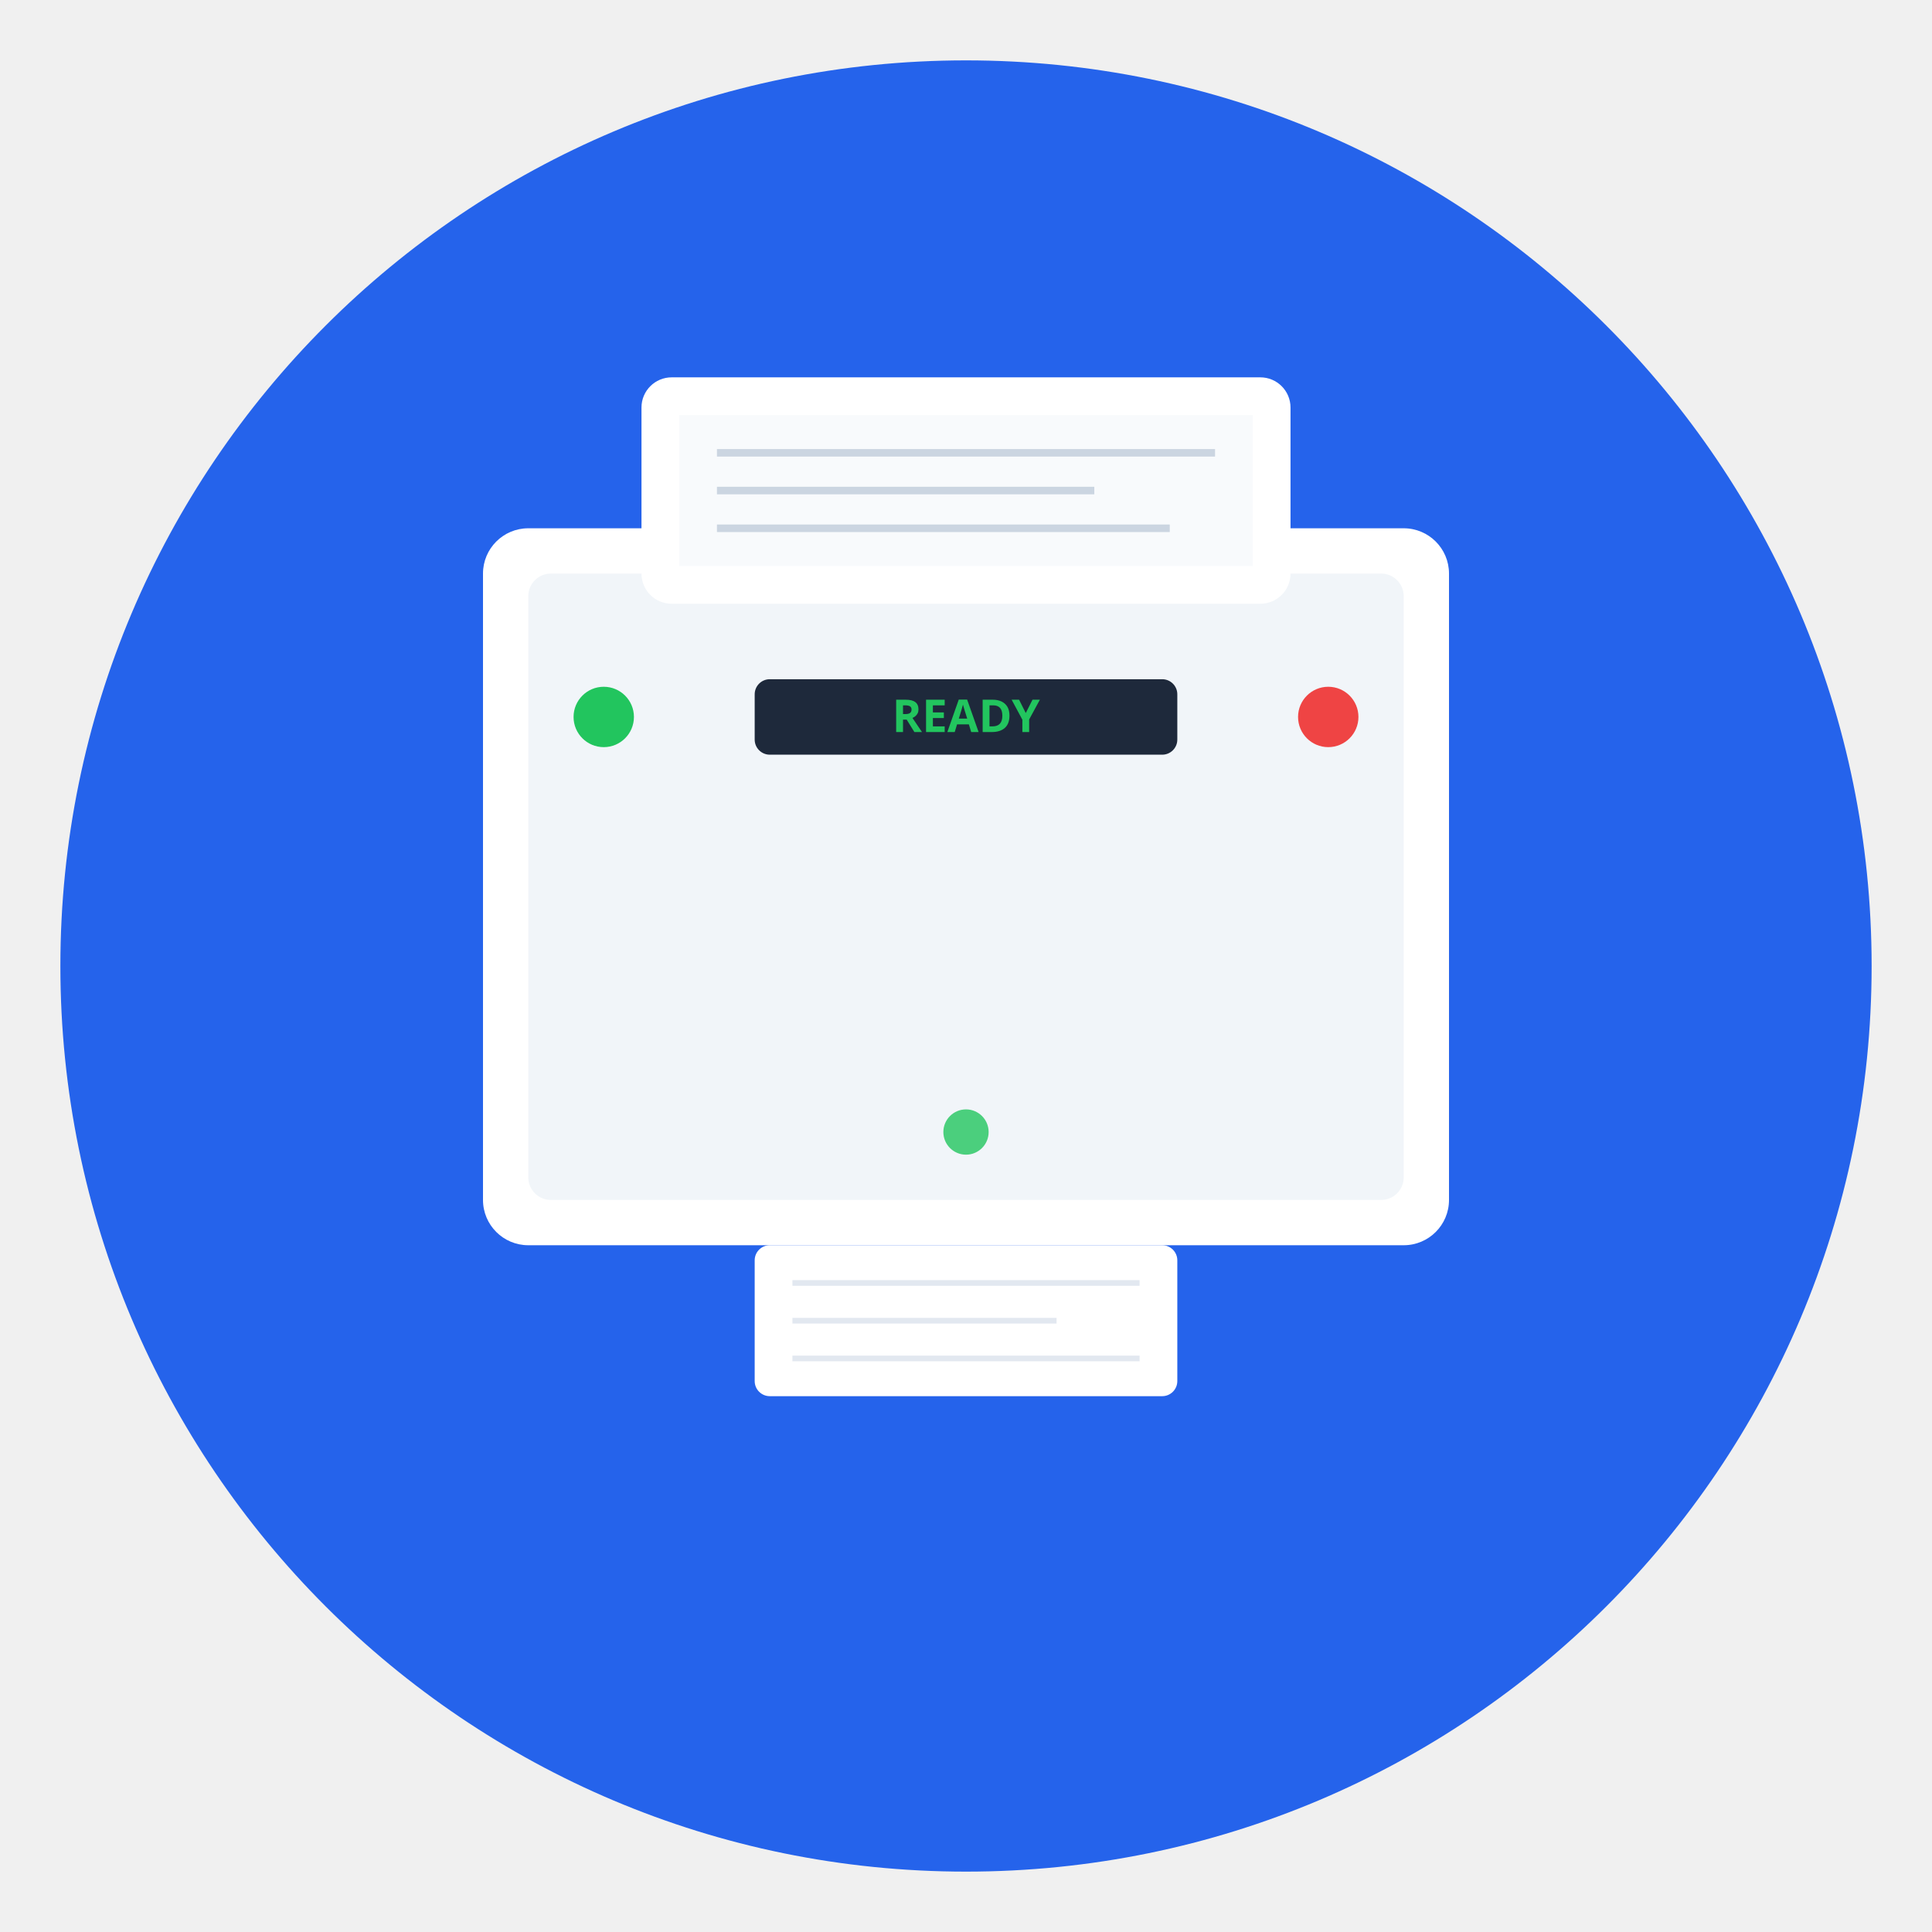
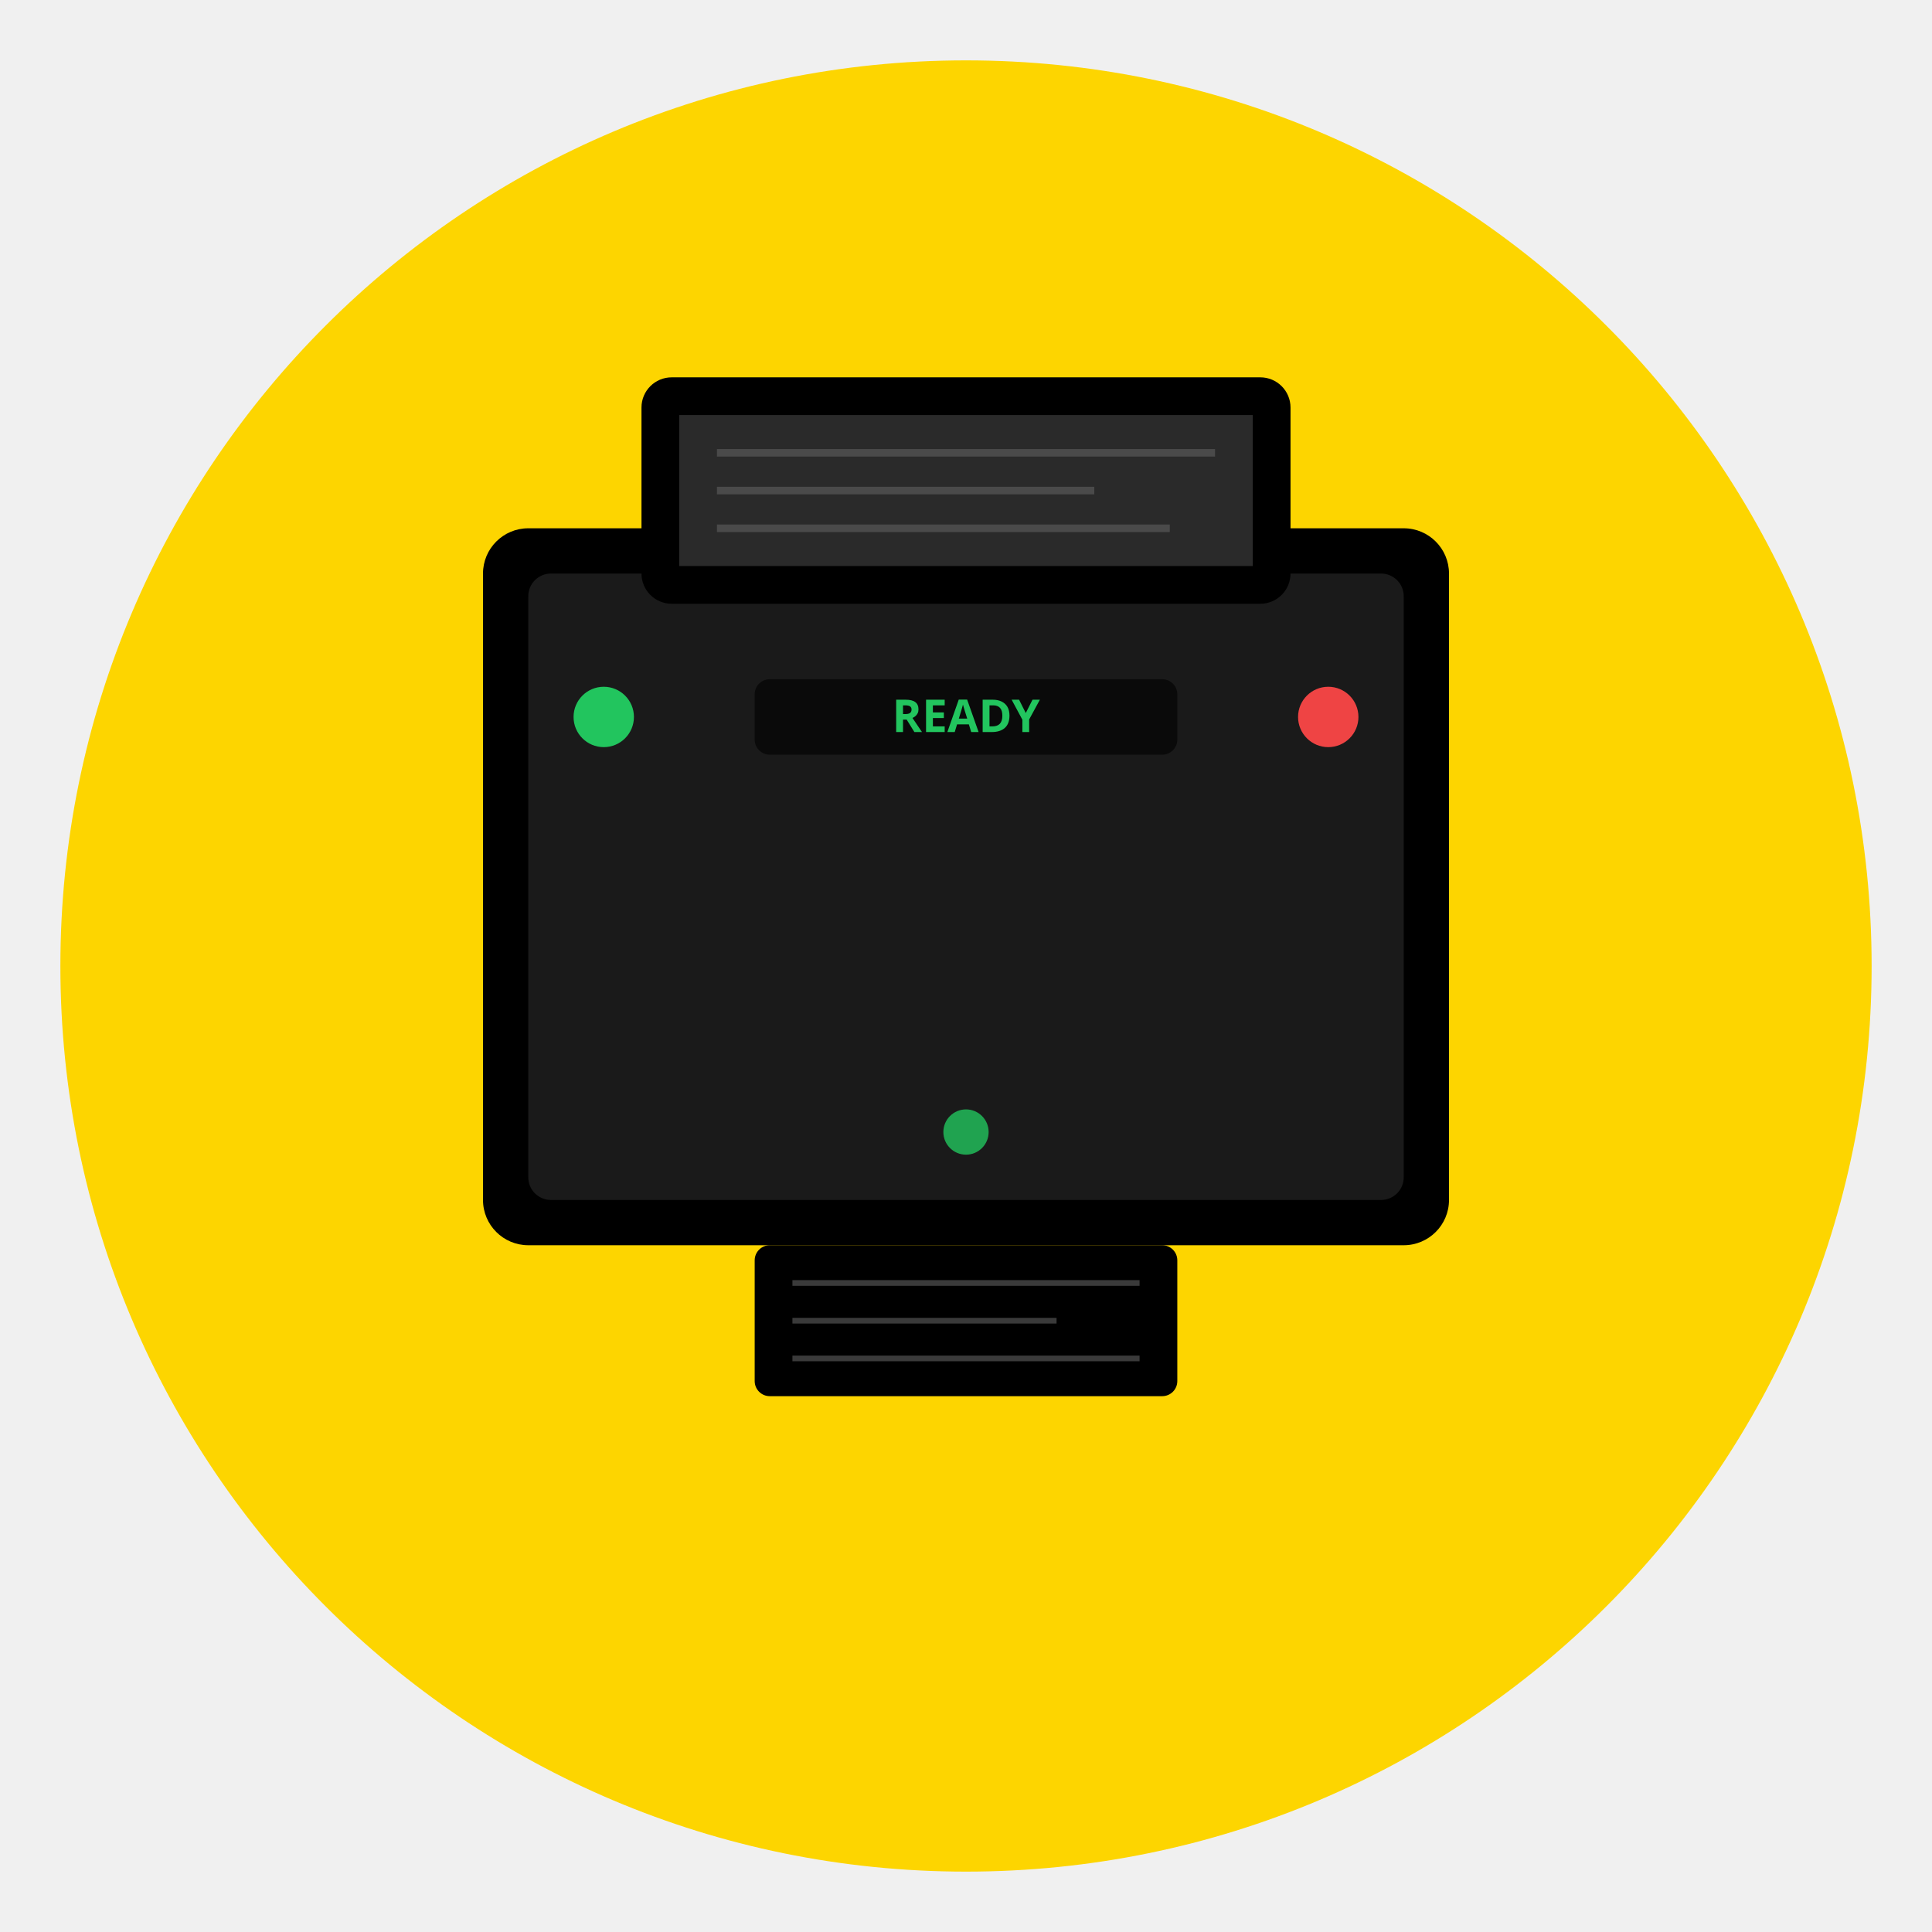
<svg xmlns="http://www.w3.org/2000/svg" width="1024" height="1024" viewBox="0 0 1024 1024">
-   <circle cx="512" cy="512" r="480" fill="#2563eb" />
-   <rect x="256" y="280" width="512" height="380" rx="24" fill="#fff" />
-   <rect x="280" y="304" width="464" height="332" rx="12" fill="#f1f5f9" />
-   <rect x="340" y="200" width="344" height="120" rx="16" fill="#fff" />
-   <rect x="360" y="220" width="304" height="80" fill="#f8fafc" />
-   <line x1="380" y1="240" x2="644" y2="240" stroke="#cbd5e1" stroke-width="4" />
-   <line x1="380" y1="260" x2="580" y2="260" stroke="#cbd5e1" stroke-width="4" />
-   <line x1="380" y1="280" x2="620" y2="280" stroke="#cbd5e1" stroke-width="4" />
+   <circle cx="512" cy="512" r="480" fill="#fdd500" />
+   <rect x="256" y="280" width="512" height="380" rx="24" fill="#000" />
+   <rect x="280" y="304" width="464" height="332" rx="12" fill="#1a1a1a" />
+   <rect x="340" y="200" width="344" height="120" rx="16" fill="#000" />
+   <rect x="360" y="220" width="304" height="80" fill="#2a2a2a" />
+   <line x1="380" y1="240" x2="644" y2="240" stroke="#4a4a4a" stroke-width="4" />
+   <line x1="380" y1="260" x2="580" y2="260" stroke="#4a4a4a" stroke-width="4" />
+   <line x1="380" y1="280" x2="620" y2="280" stroke="#4a4a4a" stroke-width="4" />
  <circle cx="320" cy="380" r="16" fill="#22c55e" />
  <circle cx="704" cy="380" r="16" fill="#ef4444" />
-   <rect x="400" y="360" width="224" height="40" rx="8" fill="#1e293b" />
+   <rect x="400" y="360" width="224" height="40" rx="8" fill="#0a0a0a" />
  <text x="512" y="388" font-family="system-ui" font-size="24" fill="#22c55e" text-anchor="middle" font-weight="bold">READY</text>
-   <rect x="400" y="660" width="224" height="80" rx="8" fill="#fff" />
-   <line x1="420" y1="680" x2="604" y2="680" stroke="#e2e8f0" stroke-width="3" />
-   <line x1="420" y1="700" x2="560" y2="700" stroke="#e2e8f0" stroke-width="3" />
-   <line x1="420" y1="720" x2="604" y2="720" stroke="#e2e8f0" stroke-width="3" />
+   <rect x="400" y="660" width="224" height="80" rx="8" fill="#000" />
+   <line x1="420" y1="680" x2="604" y2="680" stroke="#3a3a3a" stroke-width="3" />
+   <line x1="420" y1="700" x2="560" y2="700" stroke="#3a3a3a" stroke-width="3" />
+   <line x1="420" y1="720" x2="604" y2="720" stroke="#3a3a3a" stroke-width="3" />
  <circle cx="512" cy="600" r="12" fill="#22c55e" opacity="0.8">
    <animate attributeName="opacity" values="0.8;0.3;0.8" dur="2s" repeatCount="indefinite" />
  </circle>
</svg>
